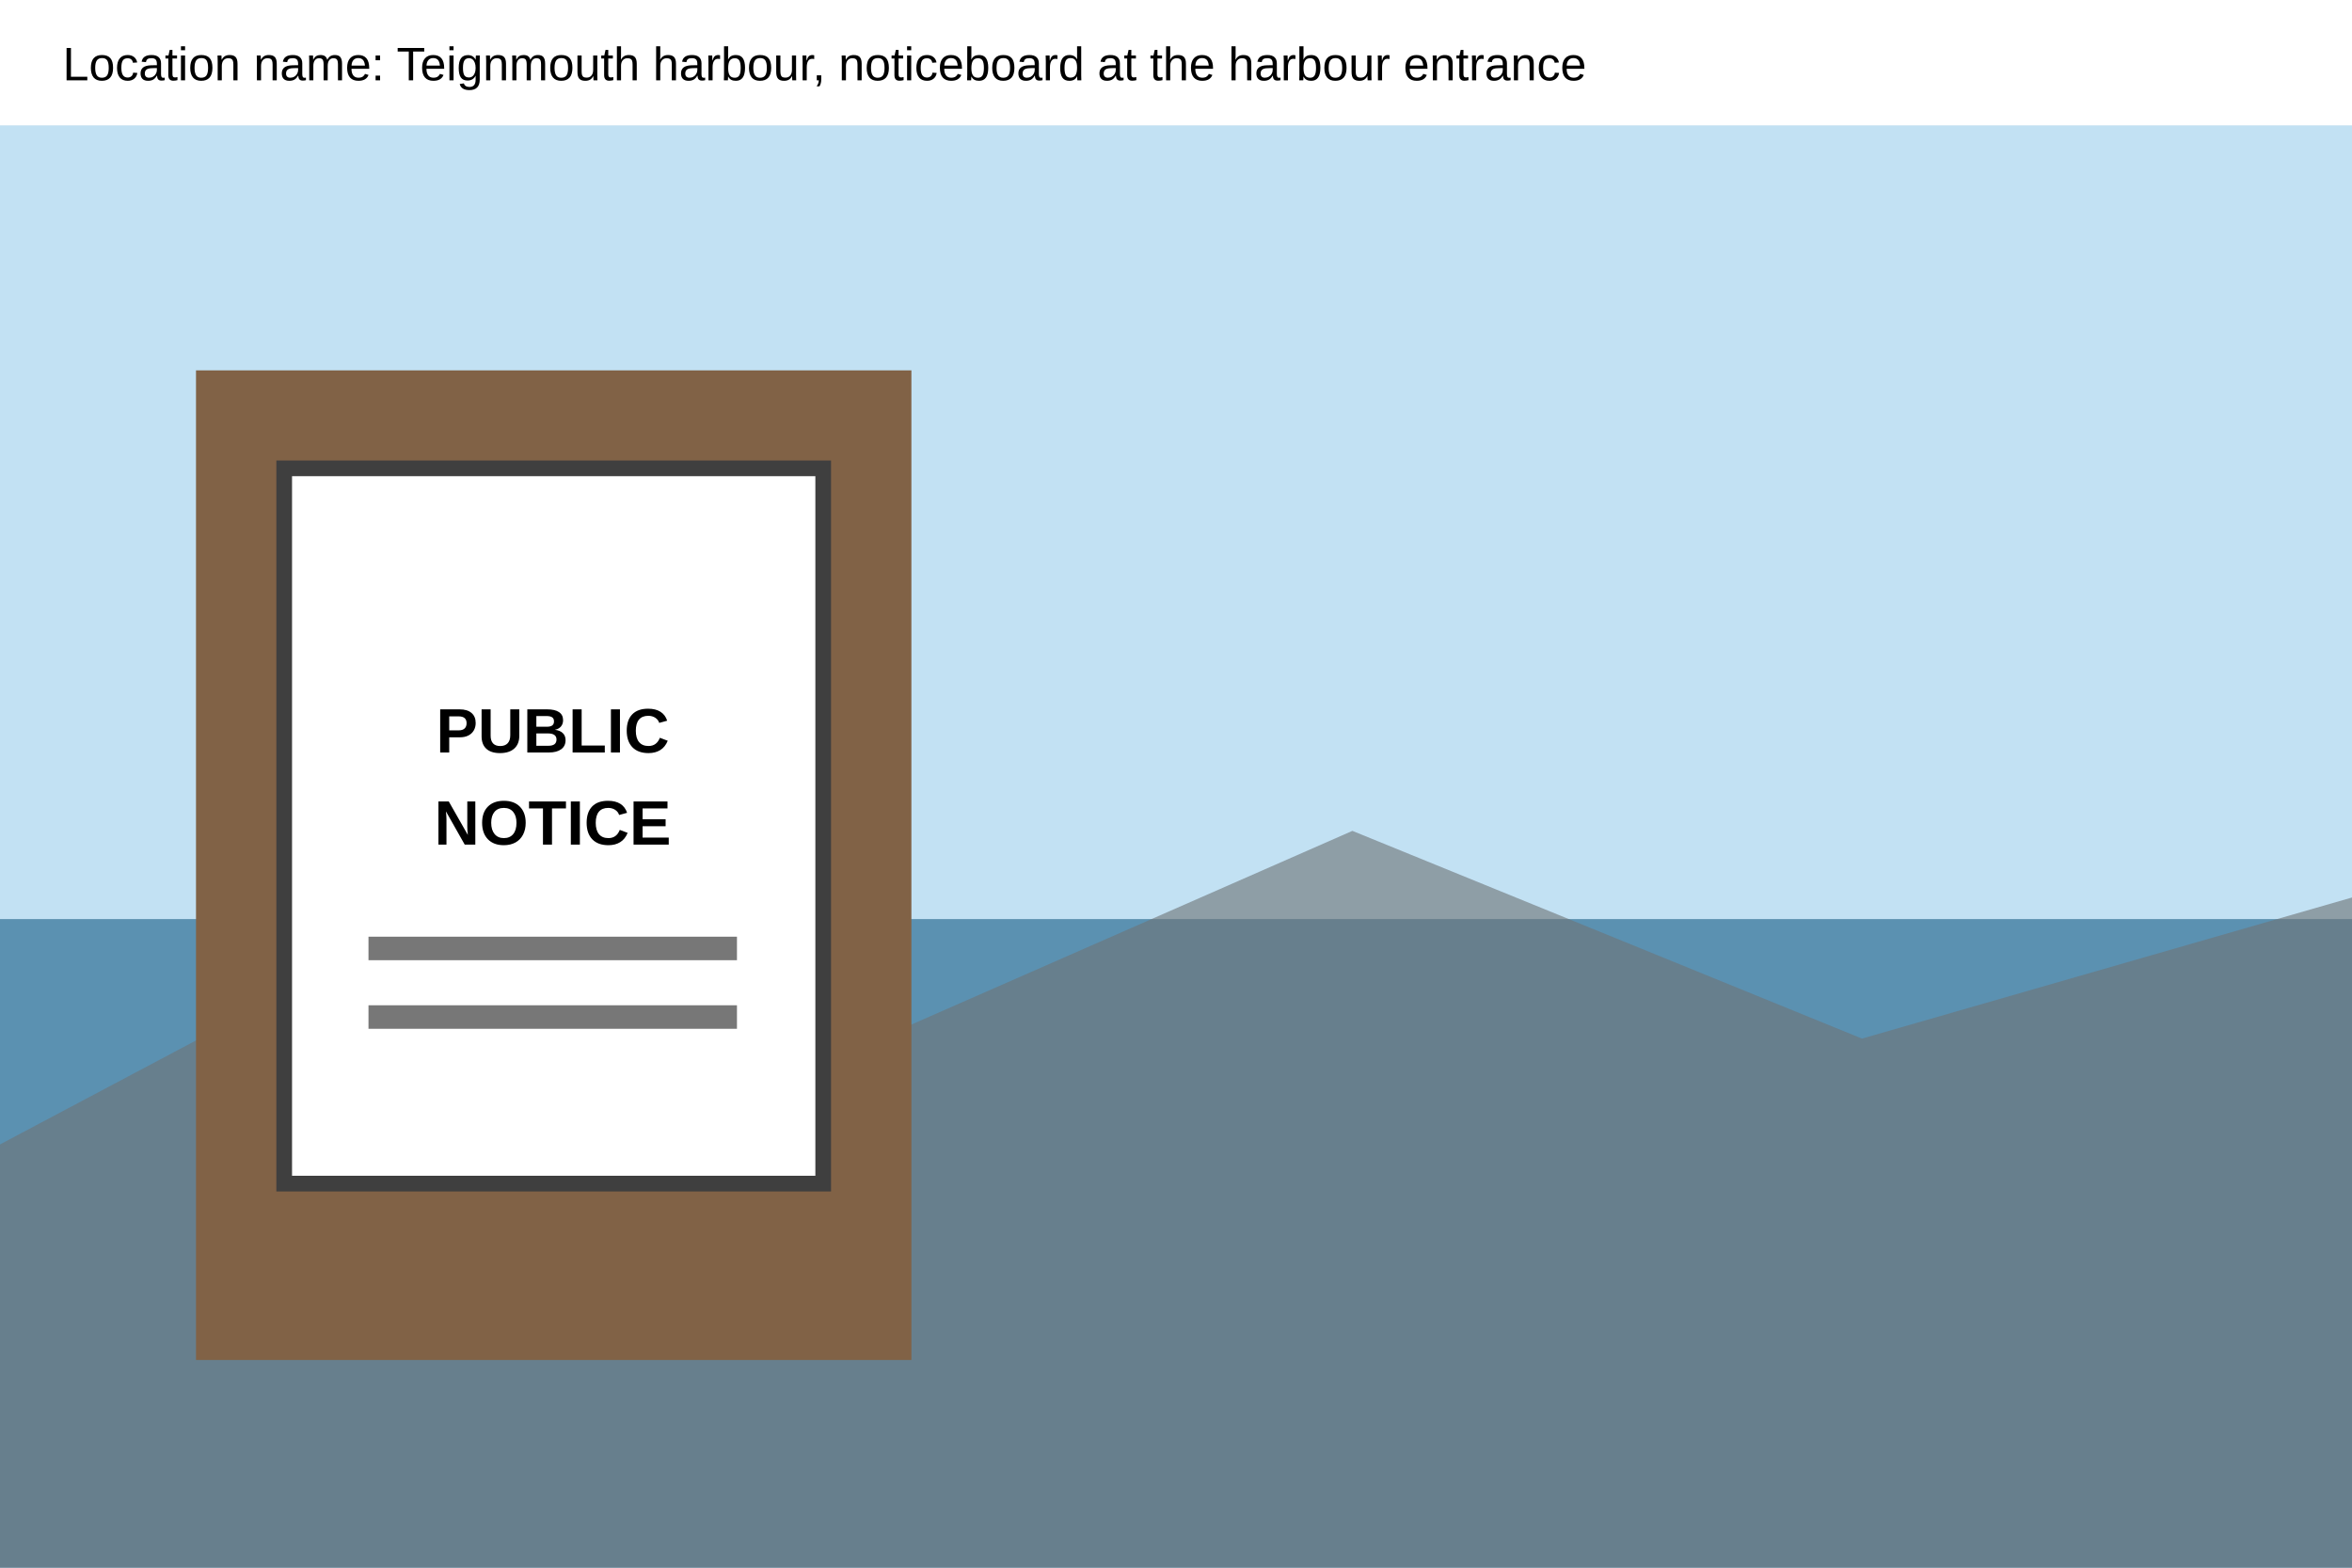
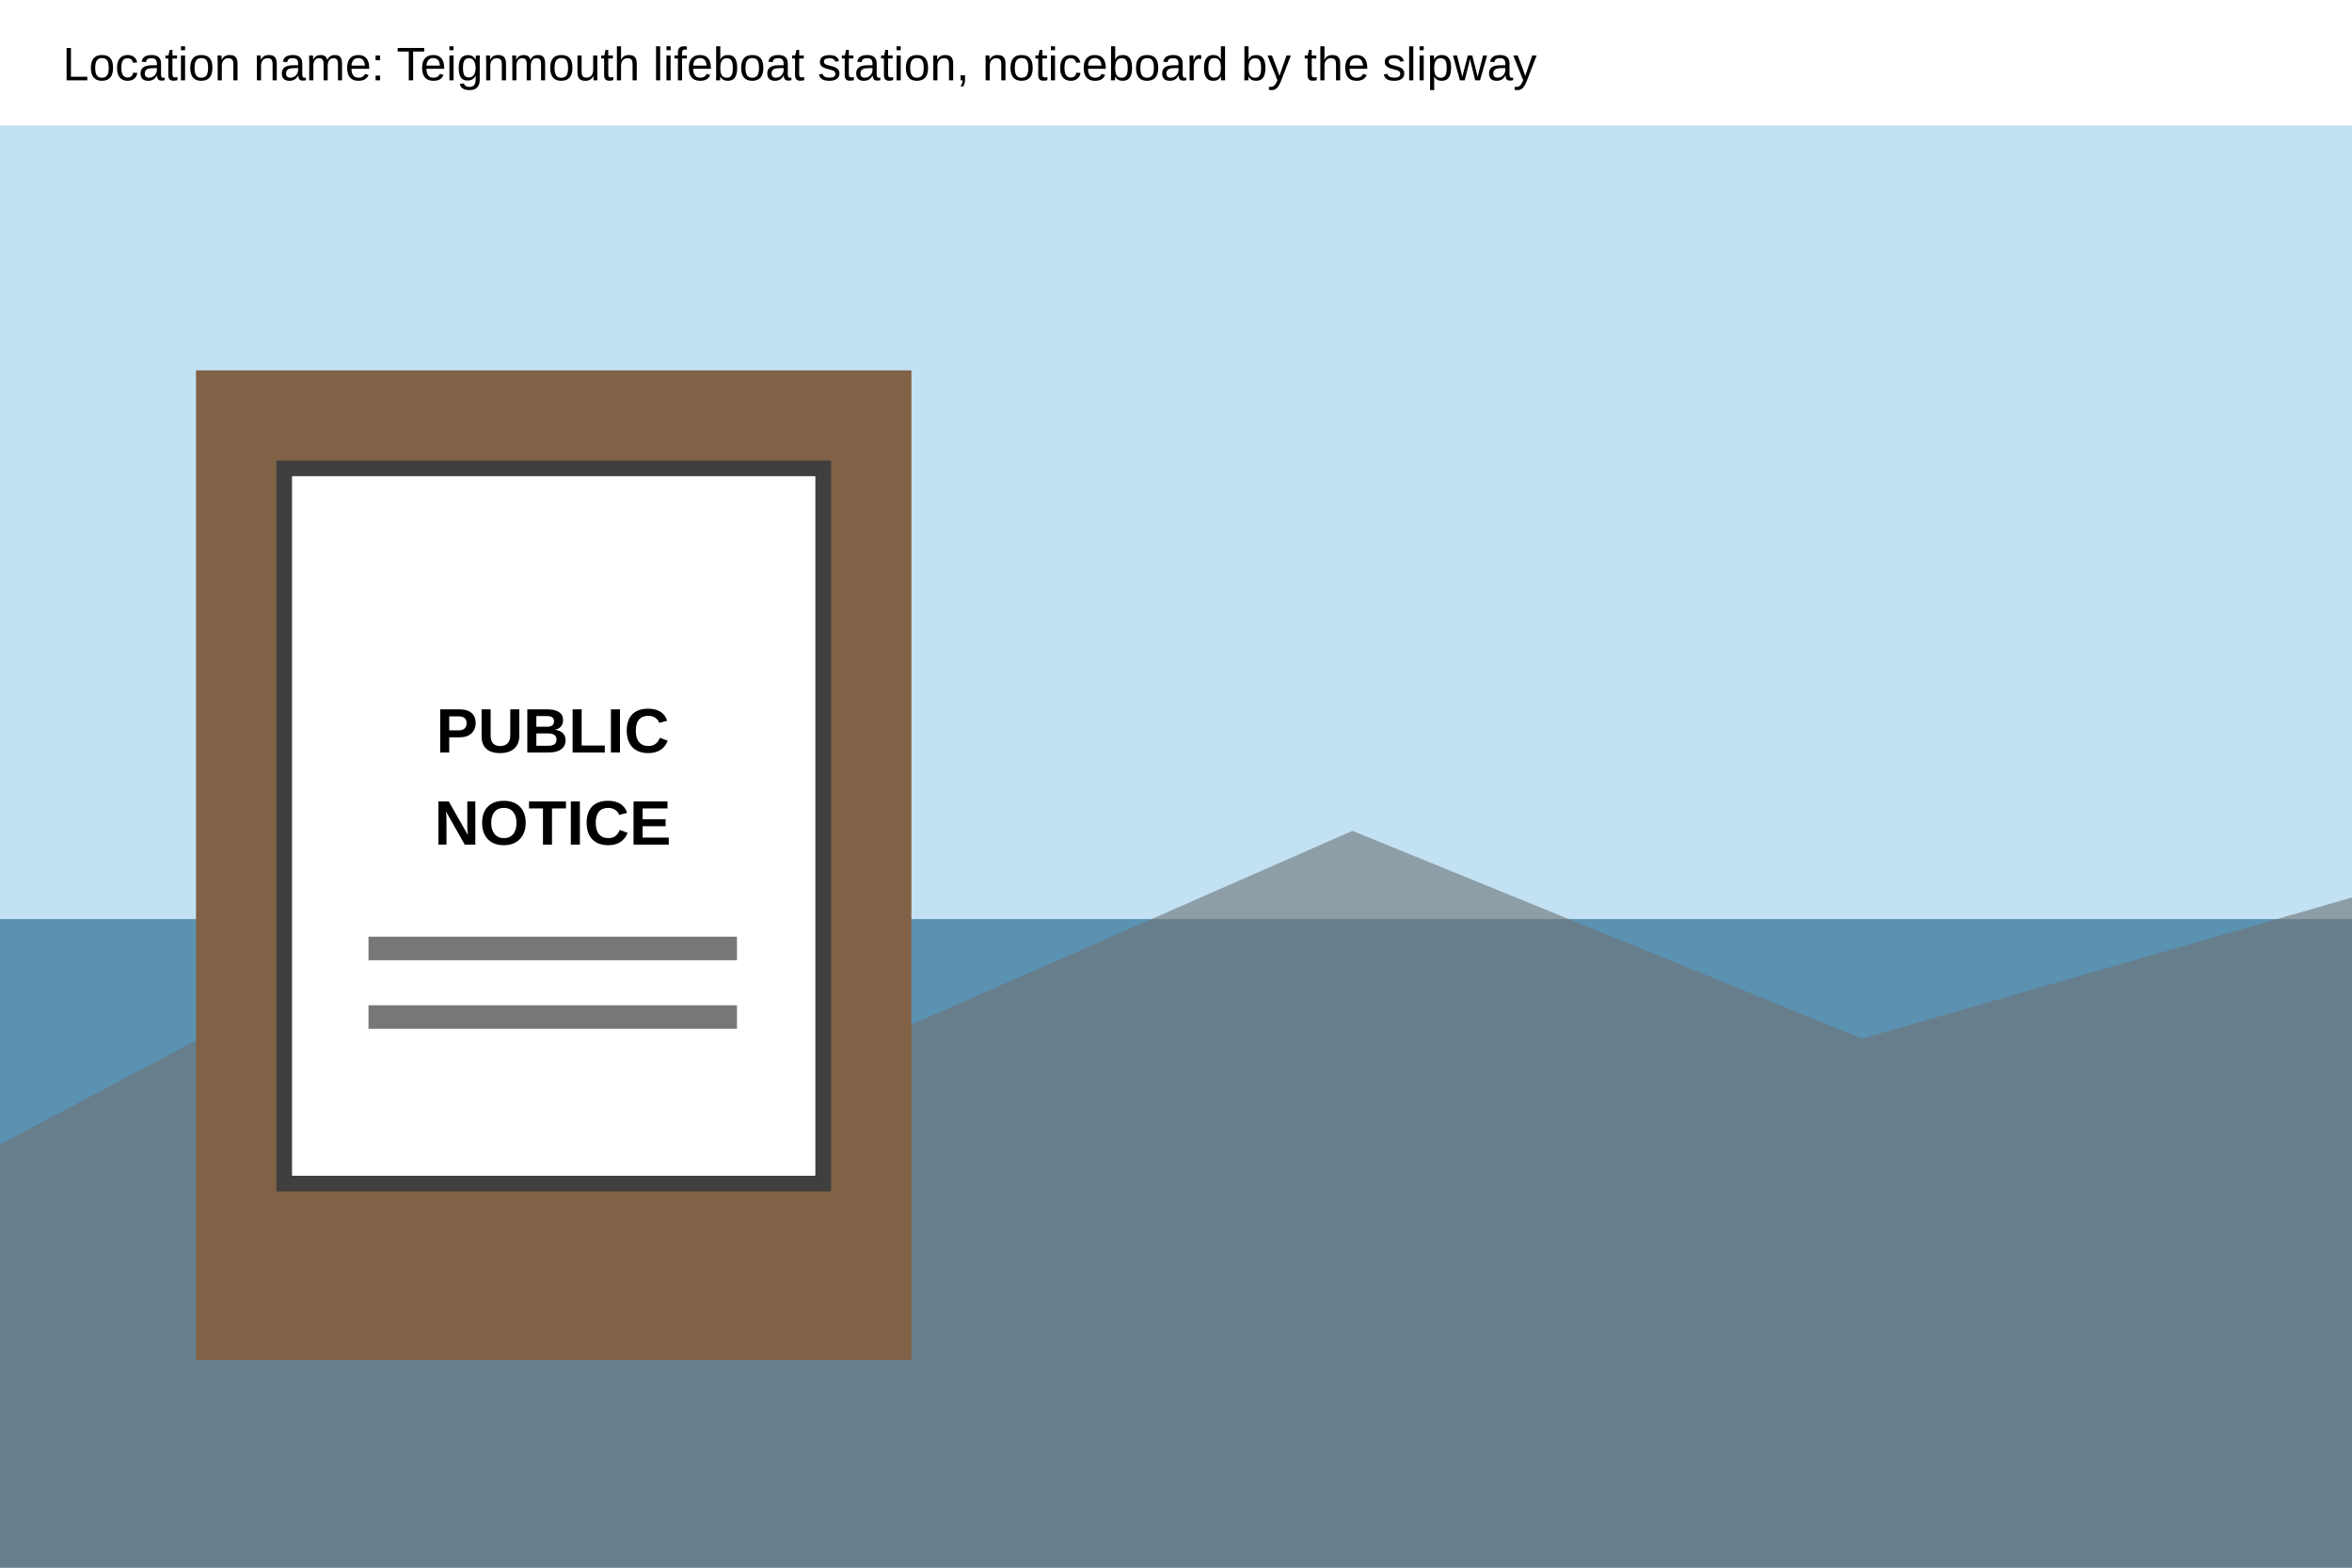
<svg xmlns="http://www.w3.org/2000/svg" width="1200" height="800" viewBox="0 0 1200 800">
  <rect width="1200" height="64" fill="#fff" />
-   <text x="32" y="41" font-family="Arial" font-size="24">Location name: Teignmouth harbour, noticeboard at the harbour entrance</text>
+   <text x="32" y="41" font-family="Arial" font-size="24">Location name: Teignmouth lifeboat station, noticeboard by the slipway</text>
  <g transform="translate(0 64)">
    <rect width="1200" height="405" fill="#c2e1f3" />
    <rect y="405" width="1200" height="331" fill="#5b91b1" />
    <path d="M0 520L245 390l190 82 255-112 260 106 250-72v342H0z" fill="#6d7478" opacity=".62" />
    <rect x="100" y="125" width="365" height="505" fill="#816246" />
    <rect x="145" y="175" width="275" height="365" fill="#fff" stroke="#3f3f3f" stroke-width="8" />
    <text x="282" y="320" text-anchor="middle" font-family="Arial" font-size="32" font-weight="700">PUBLIC</text>
    <text x="282" y="367" text-anchor="middle" font-family="Arial" font-size="32" font-weight="700">NOTICE</text>
    <path d="M188 420h188M188 455h188" stroke="#777" stroke-width="12" />
  </g>
</svg>
